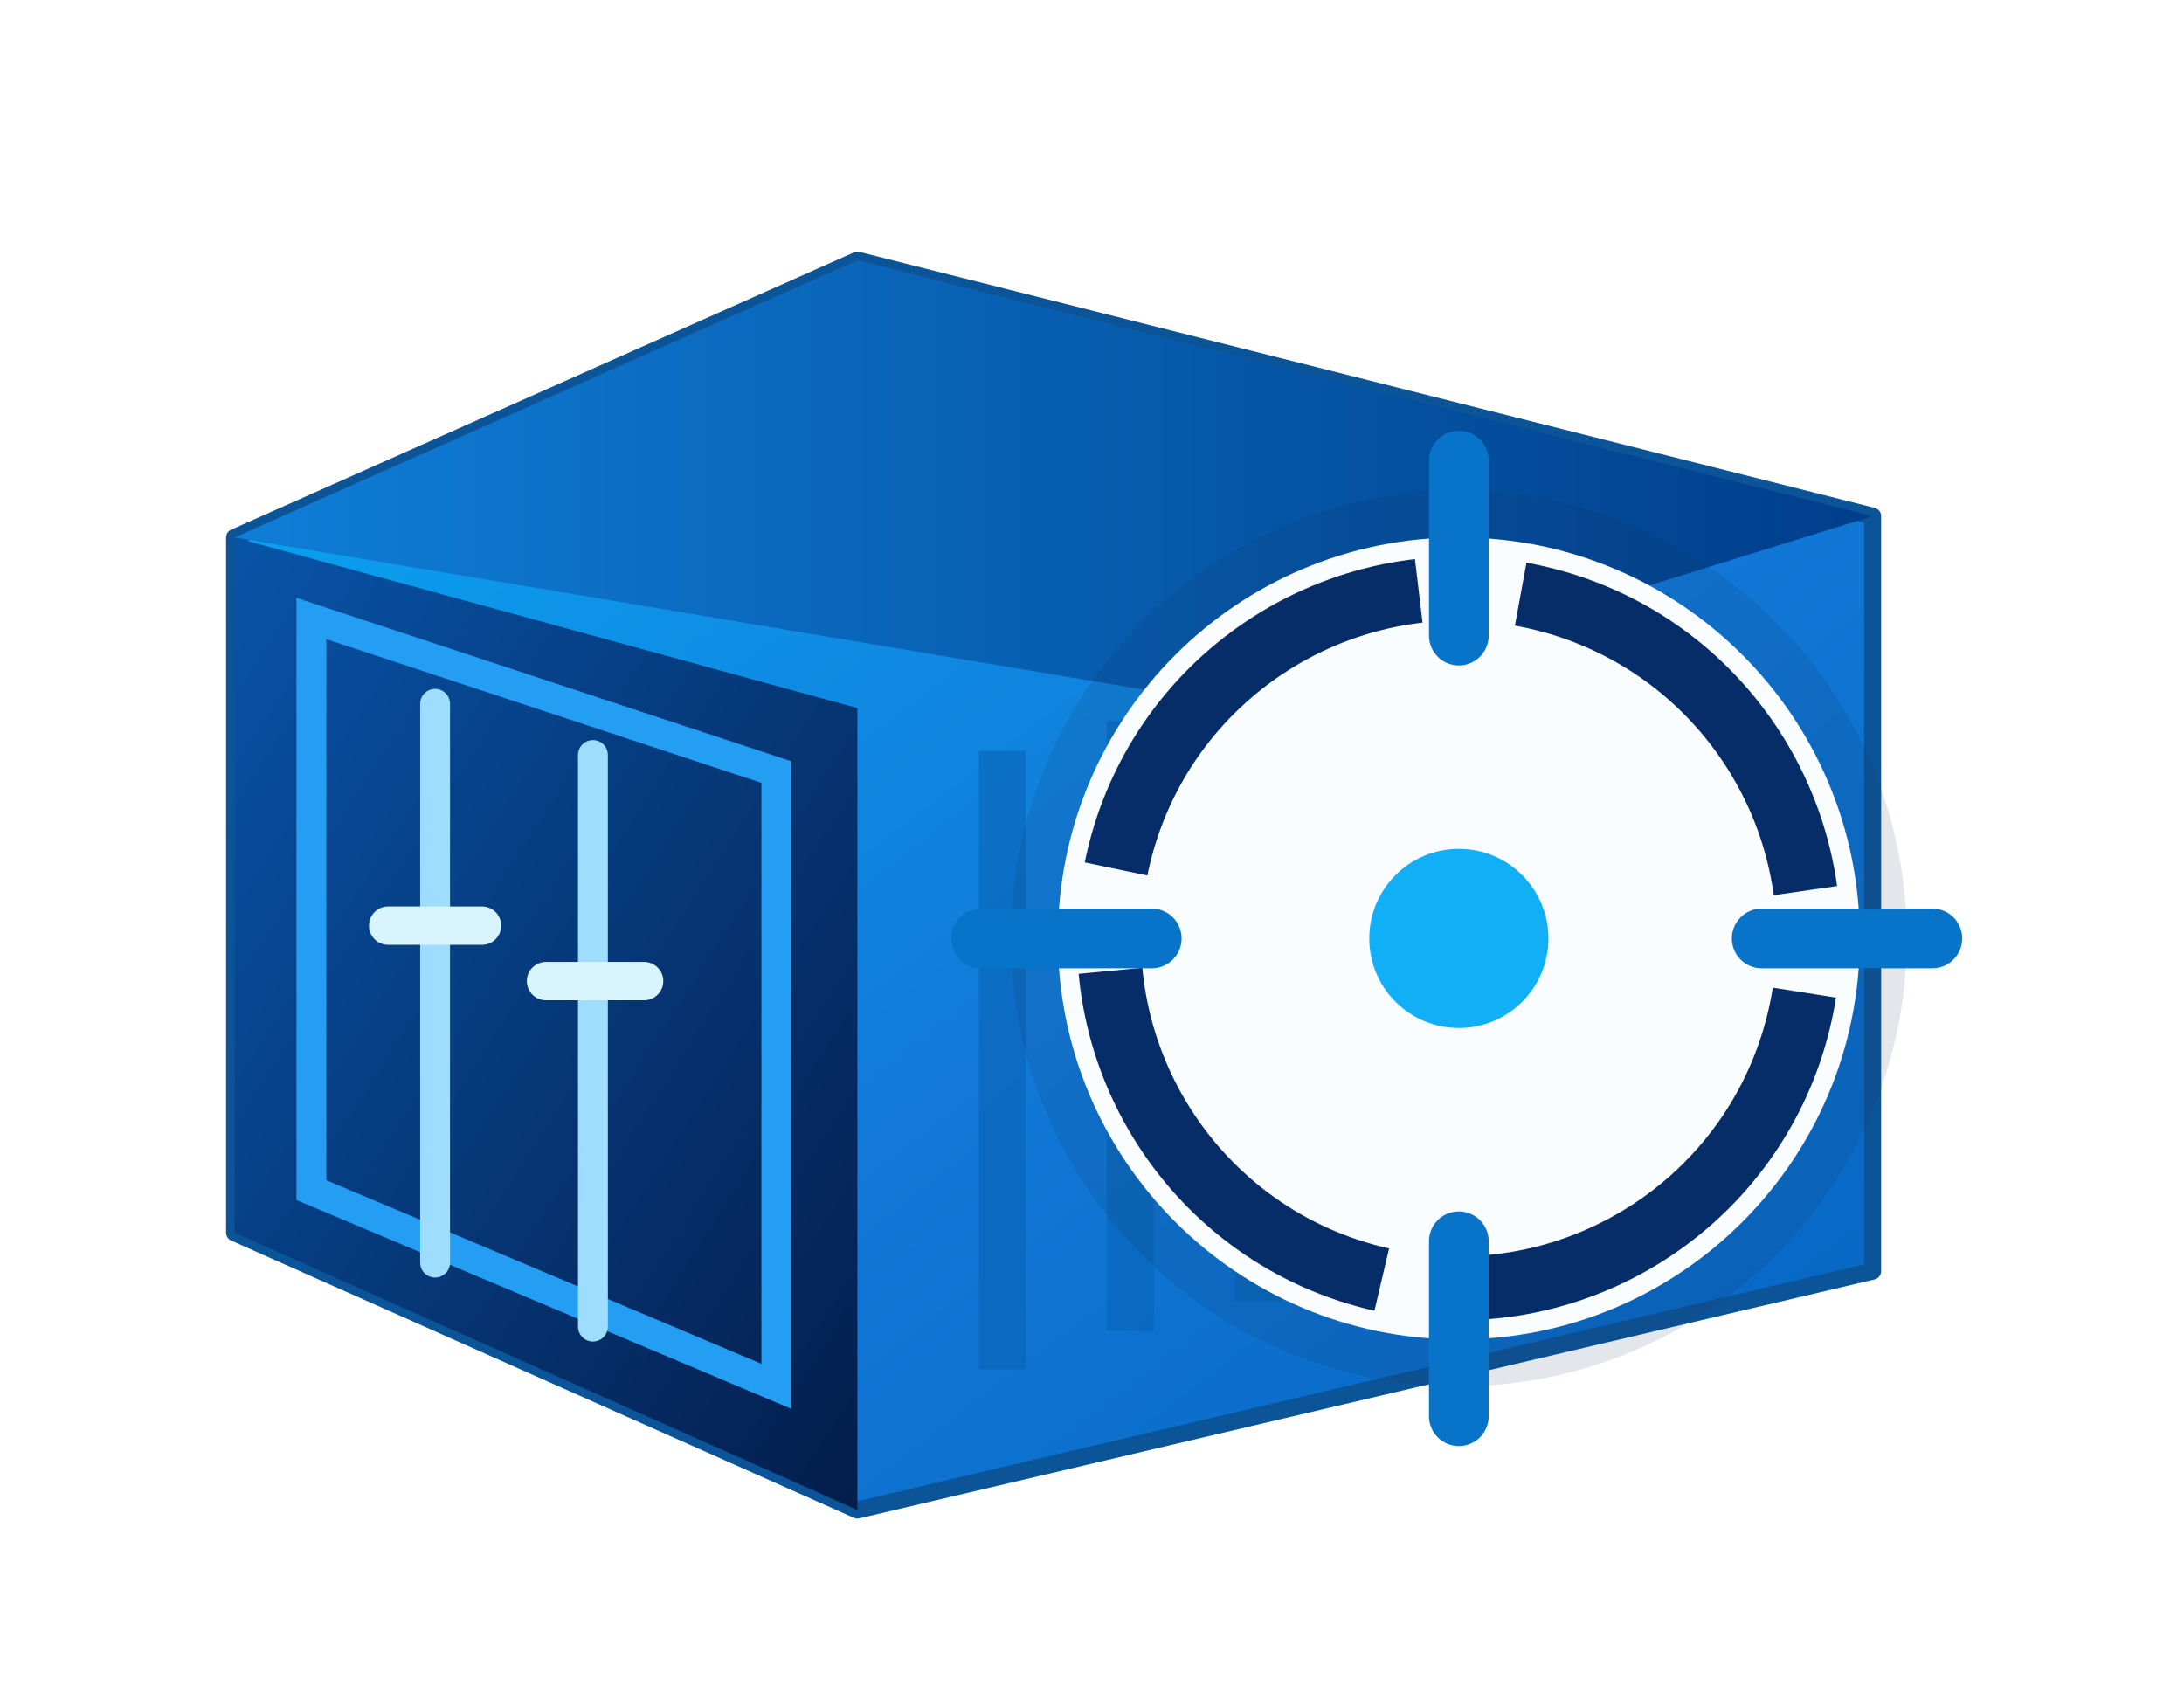
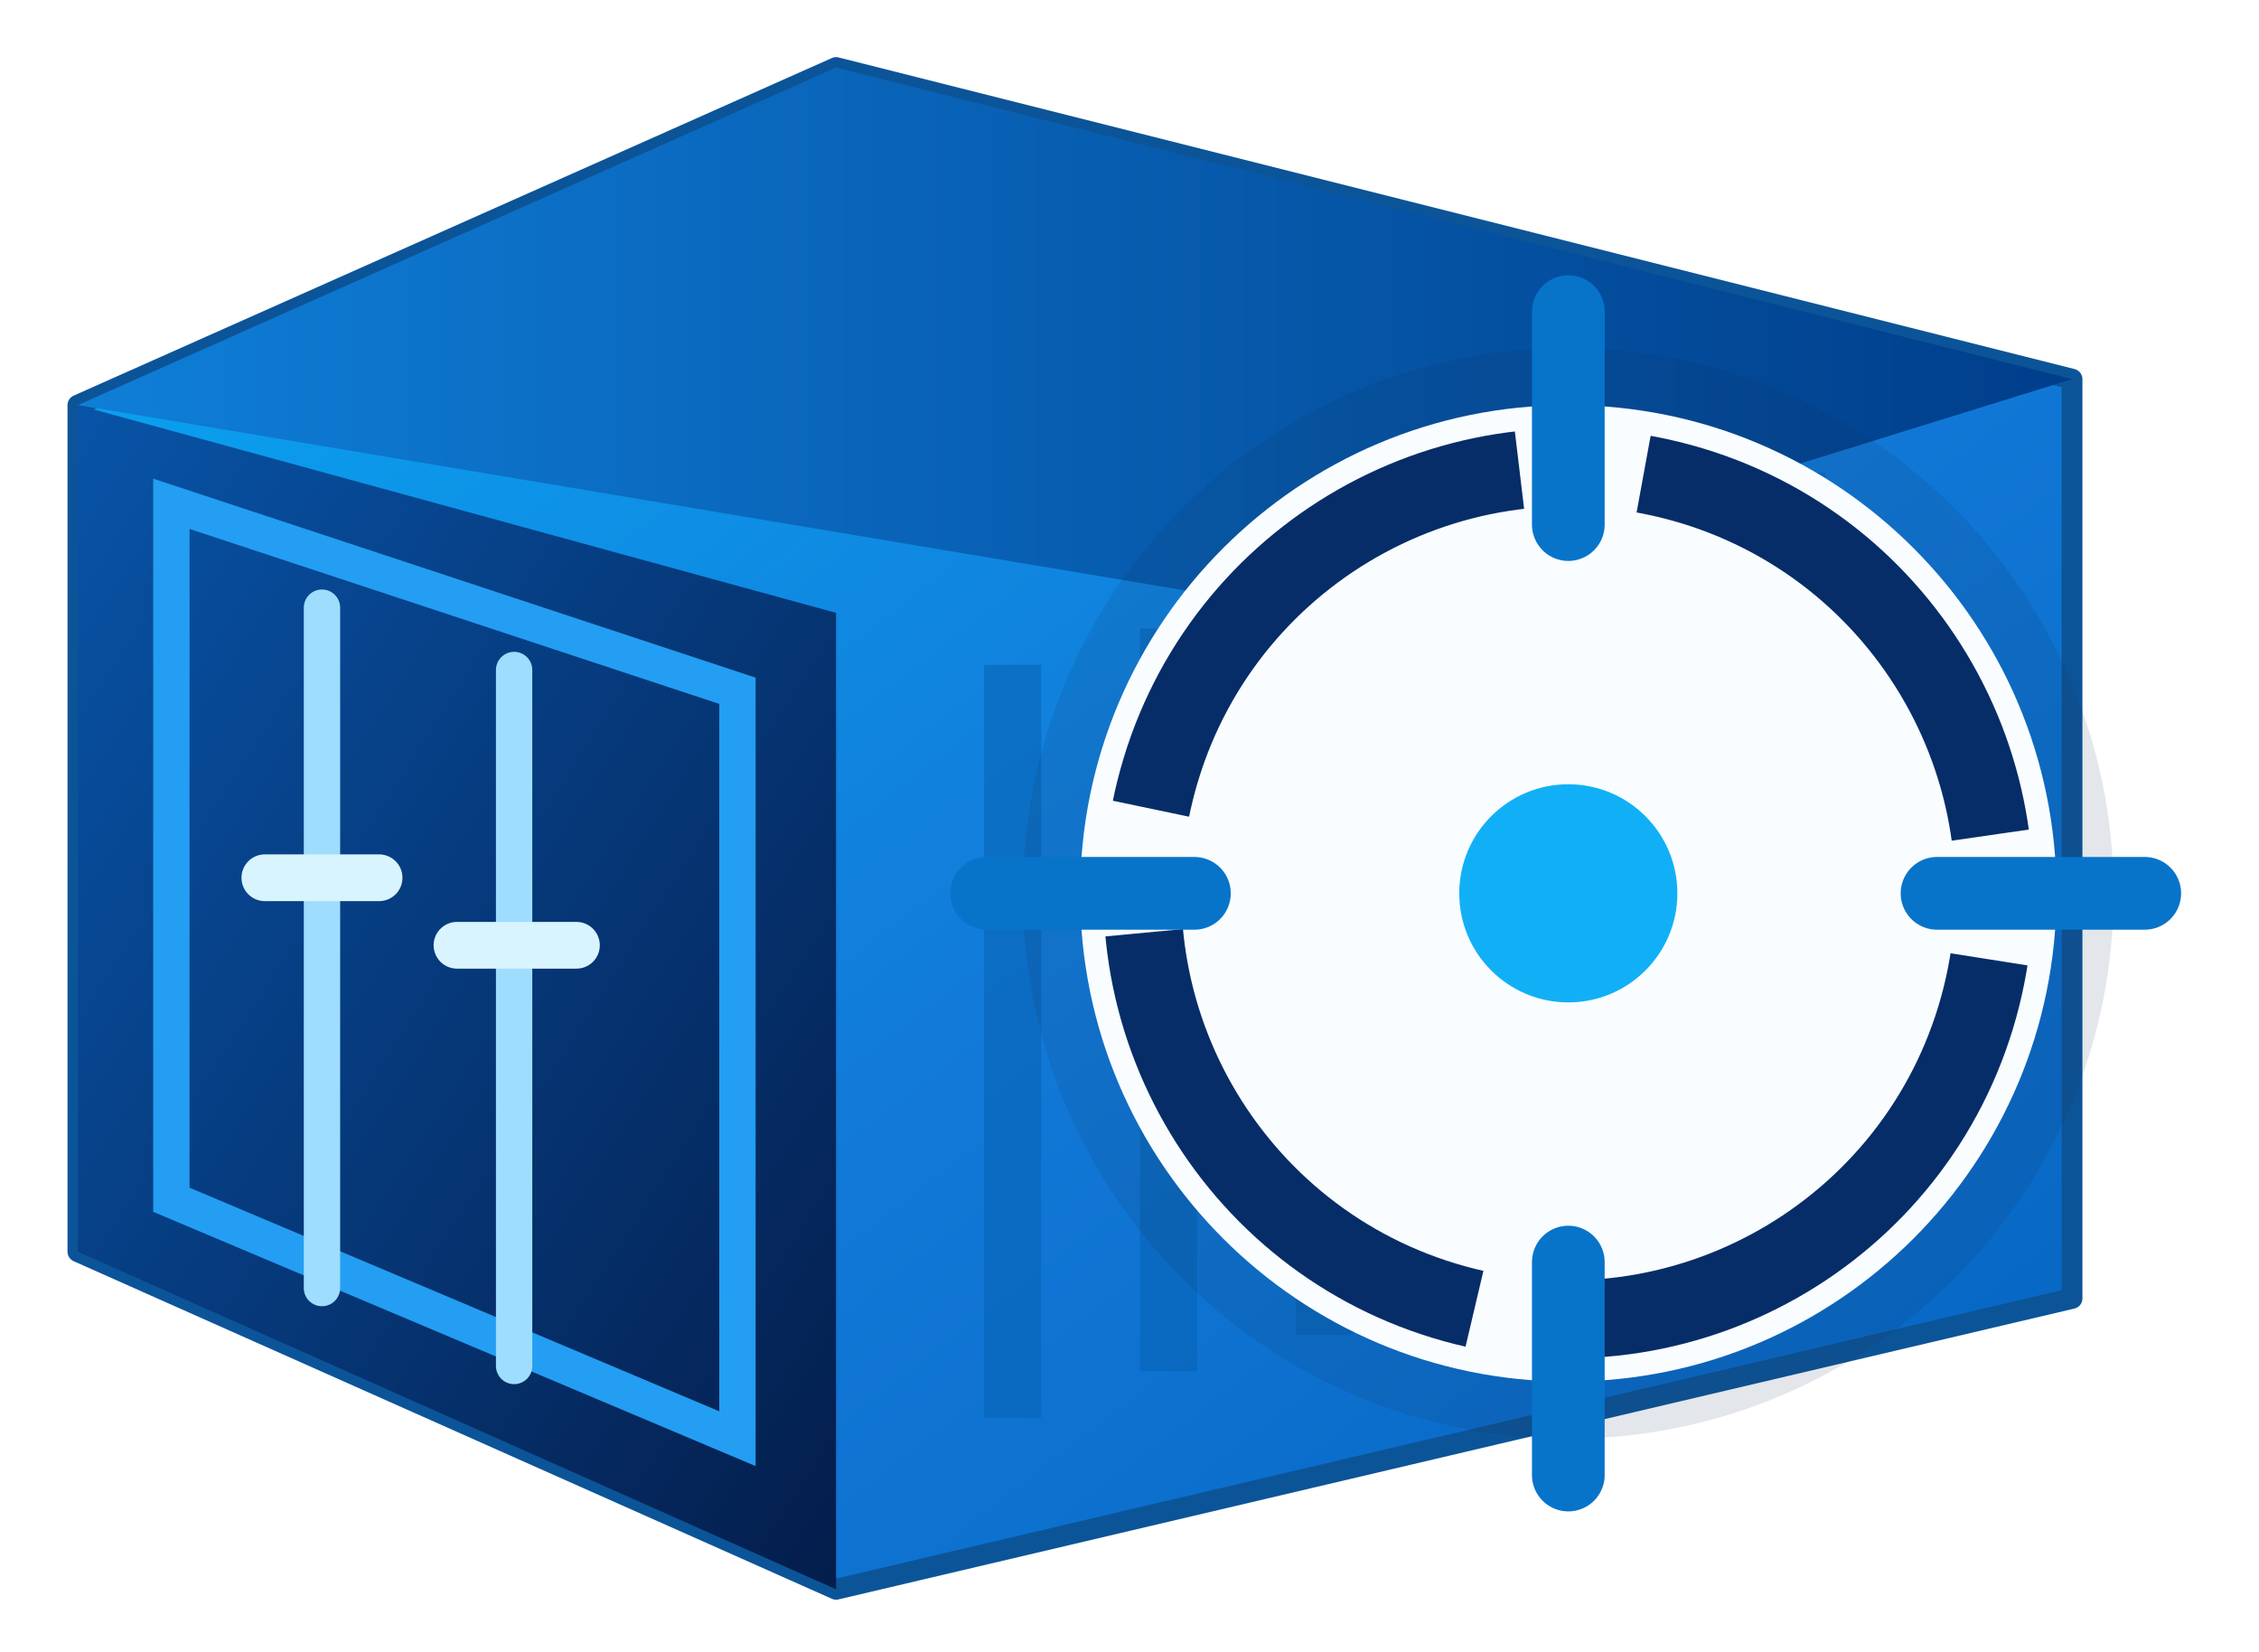
- <svg xmlns="http://www.w3.org/2000/svg" viewBox="0 0 512 400" role="img" aria-labelledby="title">
+ <svg xmlns="http://www.w3.org/2000/svg" viewBox="40 48 435 318" role="img" aria-labelledby="title">
  <defs>
    <linearGradient id="side" x1="0" x2="1" y1="0" y2="1">
      <stop stop-color="#09A9F4" />
      <stop offset=".55" stop-color="#1279D8" />
      <stop offset="1" stop-color="#0563BF" />
    </linearGradient>
    <linearGradient id="face" x1="0" x2="1" y1="0" y2="1">
      <stop stop-color="#0854A8" />
      <stop offset="1" stop-color="#041D4B" />
    </linearGradient>
    <linearGradient id="roof" x1="0" x2="1">
      <stop stop-color="#0F7ED7" />
      <stop offset="1" stop-color="#003E8B" />
    </linearGradient>
  </defs>
  <path d="M55 126 201 61 439 121 439 298 201 354 55 289Z" fill="url(#side)" stroke="#0C5498" stroke-width="4" stroke-linejoin="round" />
  <path d="M55 126 201 61 439 121 294 166Z" fill="url(#roof)" />
  <path d="M55 126 201 166 201 354 55 289Z" fill="url(#face)" />
  <path d="M73 145 182 181 182 325 73 279Z" fill="none" stroke="#239EF2" stroke-width="7" />
  <path d="M102 165 102 296M139 177 139 311" stroke="#9EDDFE" stroke-width="7" stroke-linecap="round" />
  <path d="M91 217H113M128 230H151" stroke="#D8F4FF" stroke-width="9" stroke-linecap="round" />
  <path d="M235 176V321M265 169V312M295 158V305M325 155V300M355 143V295M386 139V285" stroke="#0560B0" stroke-width="11" opacity=".52" />
  <circle cx="342" cy="220" r="105" fill="#10274C" opacity=".12" />
  <circle cx="342" cy="220" r="94" fill="#F9FDFF" />
  <circle cx="342" cy="220" r="82" fill="none" stroke="#062D68" stroke-width="15" stroke-dasharray="103 24" transform="rotate(14 342 220)" />
  <path d="M342 108V149M342 291V332M230 220H270M413 220H453" stroke="#0774CA" stroke-width="14" stroke-linecap="round" />
  <circle cx="342" cy="220" r="21" fill="#11B0F6" />
</svg>
